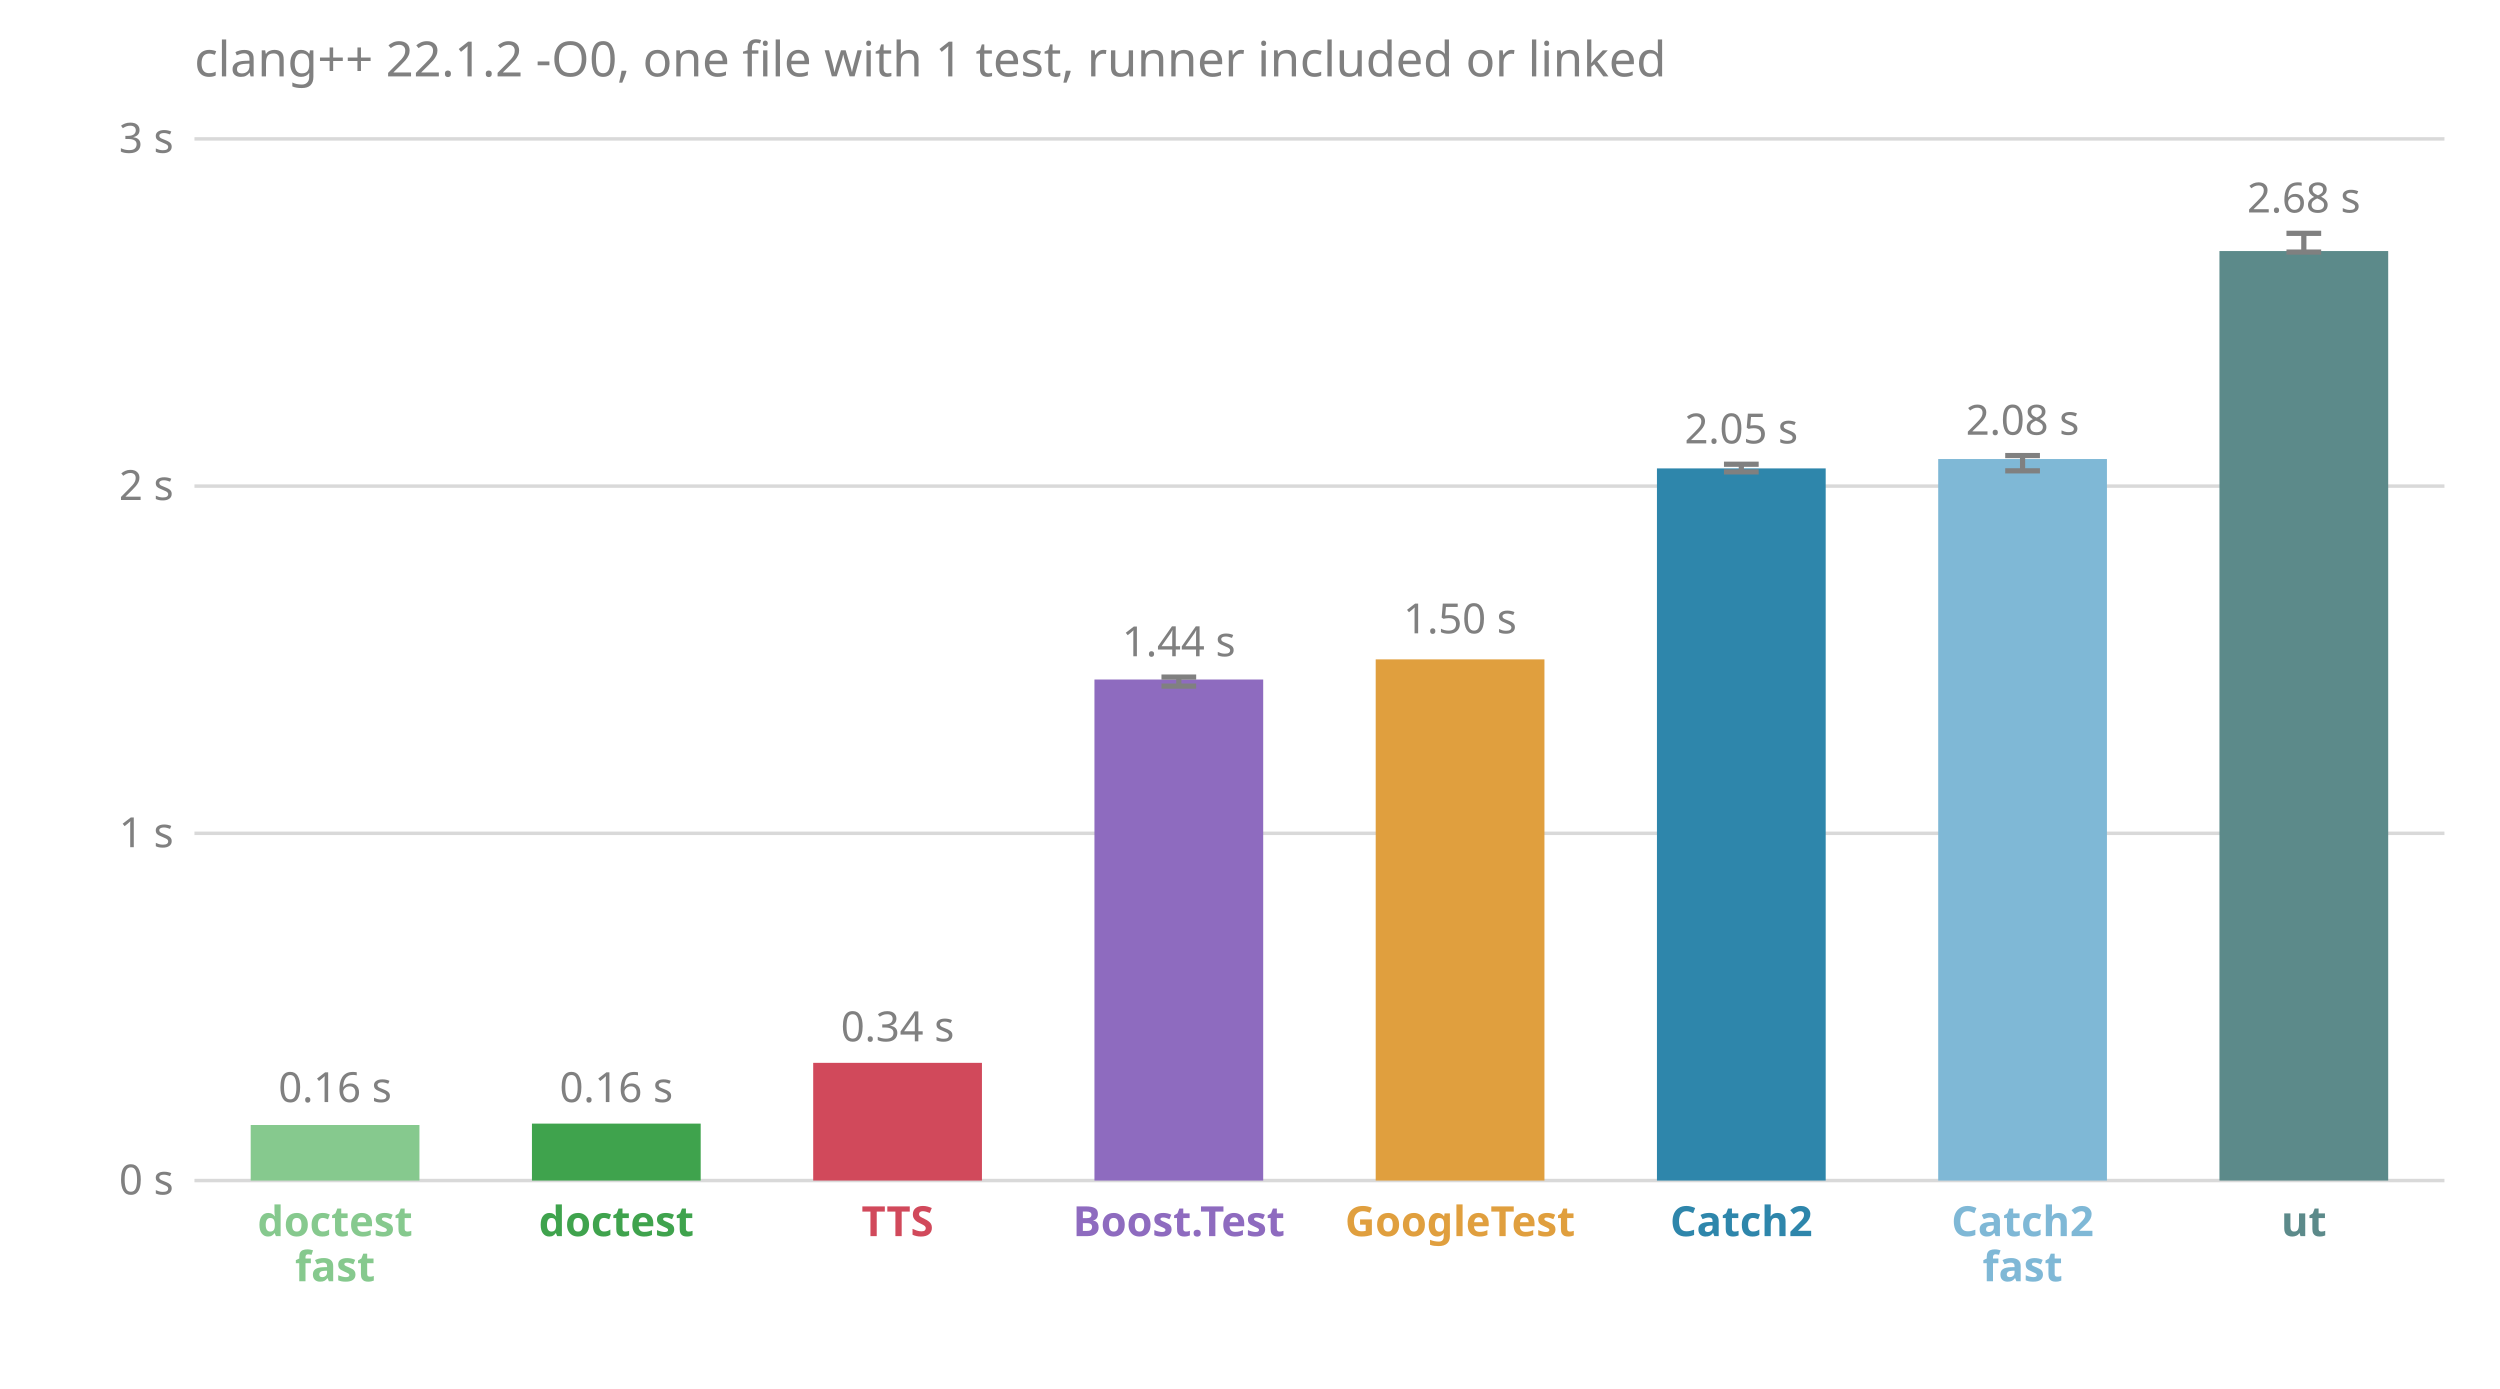
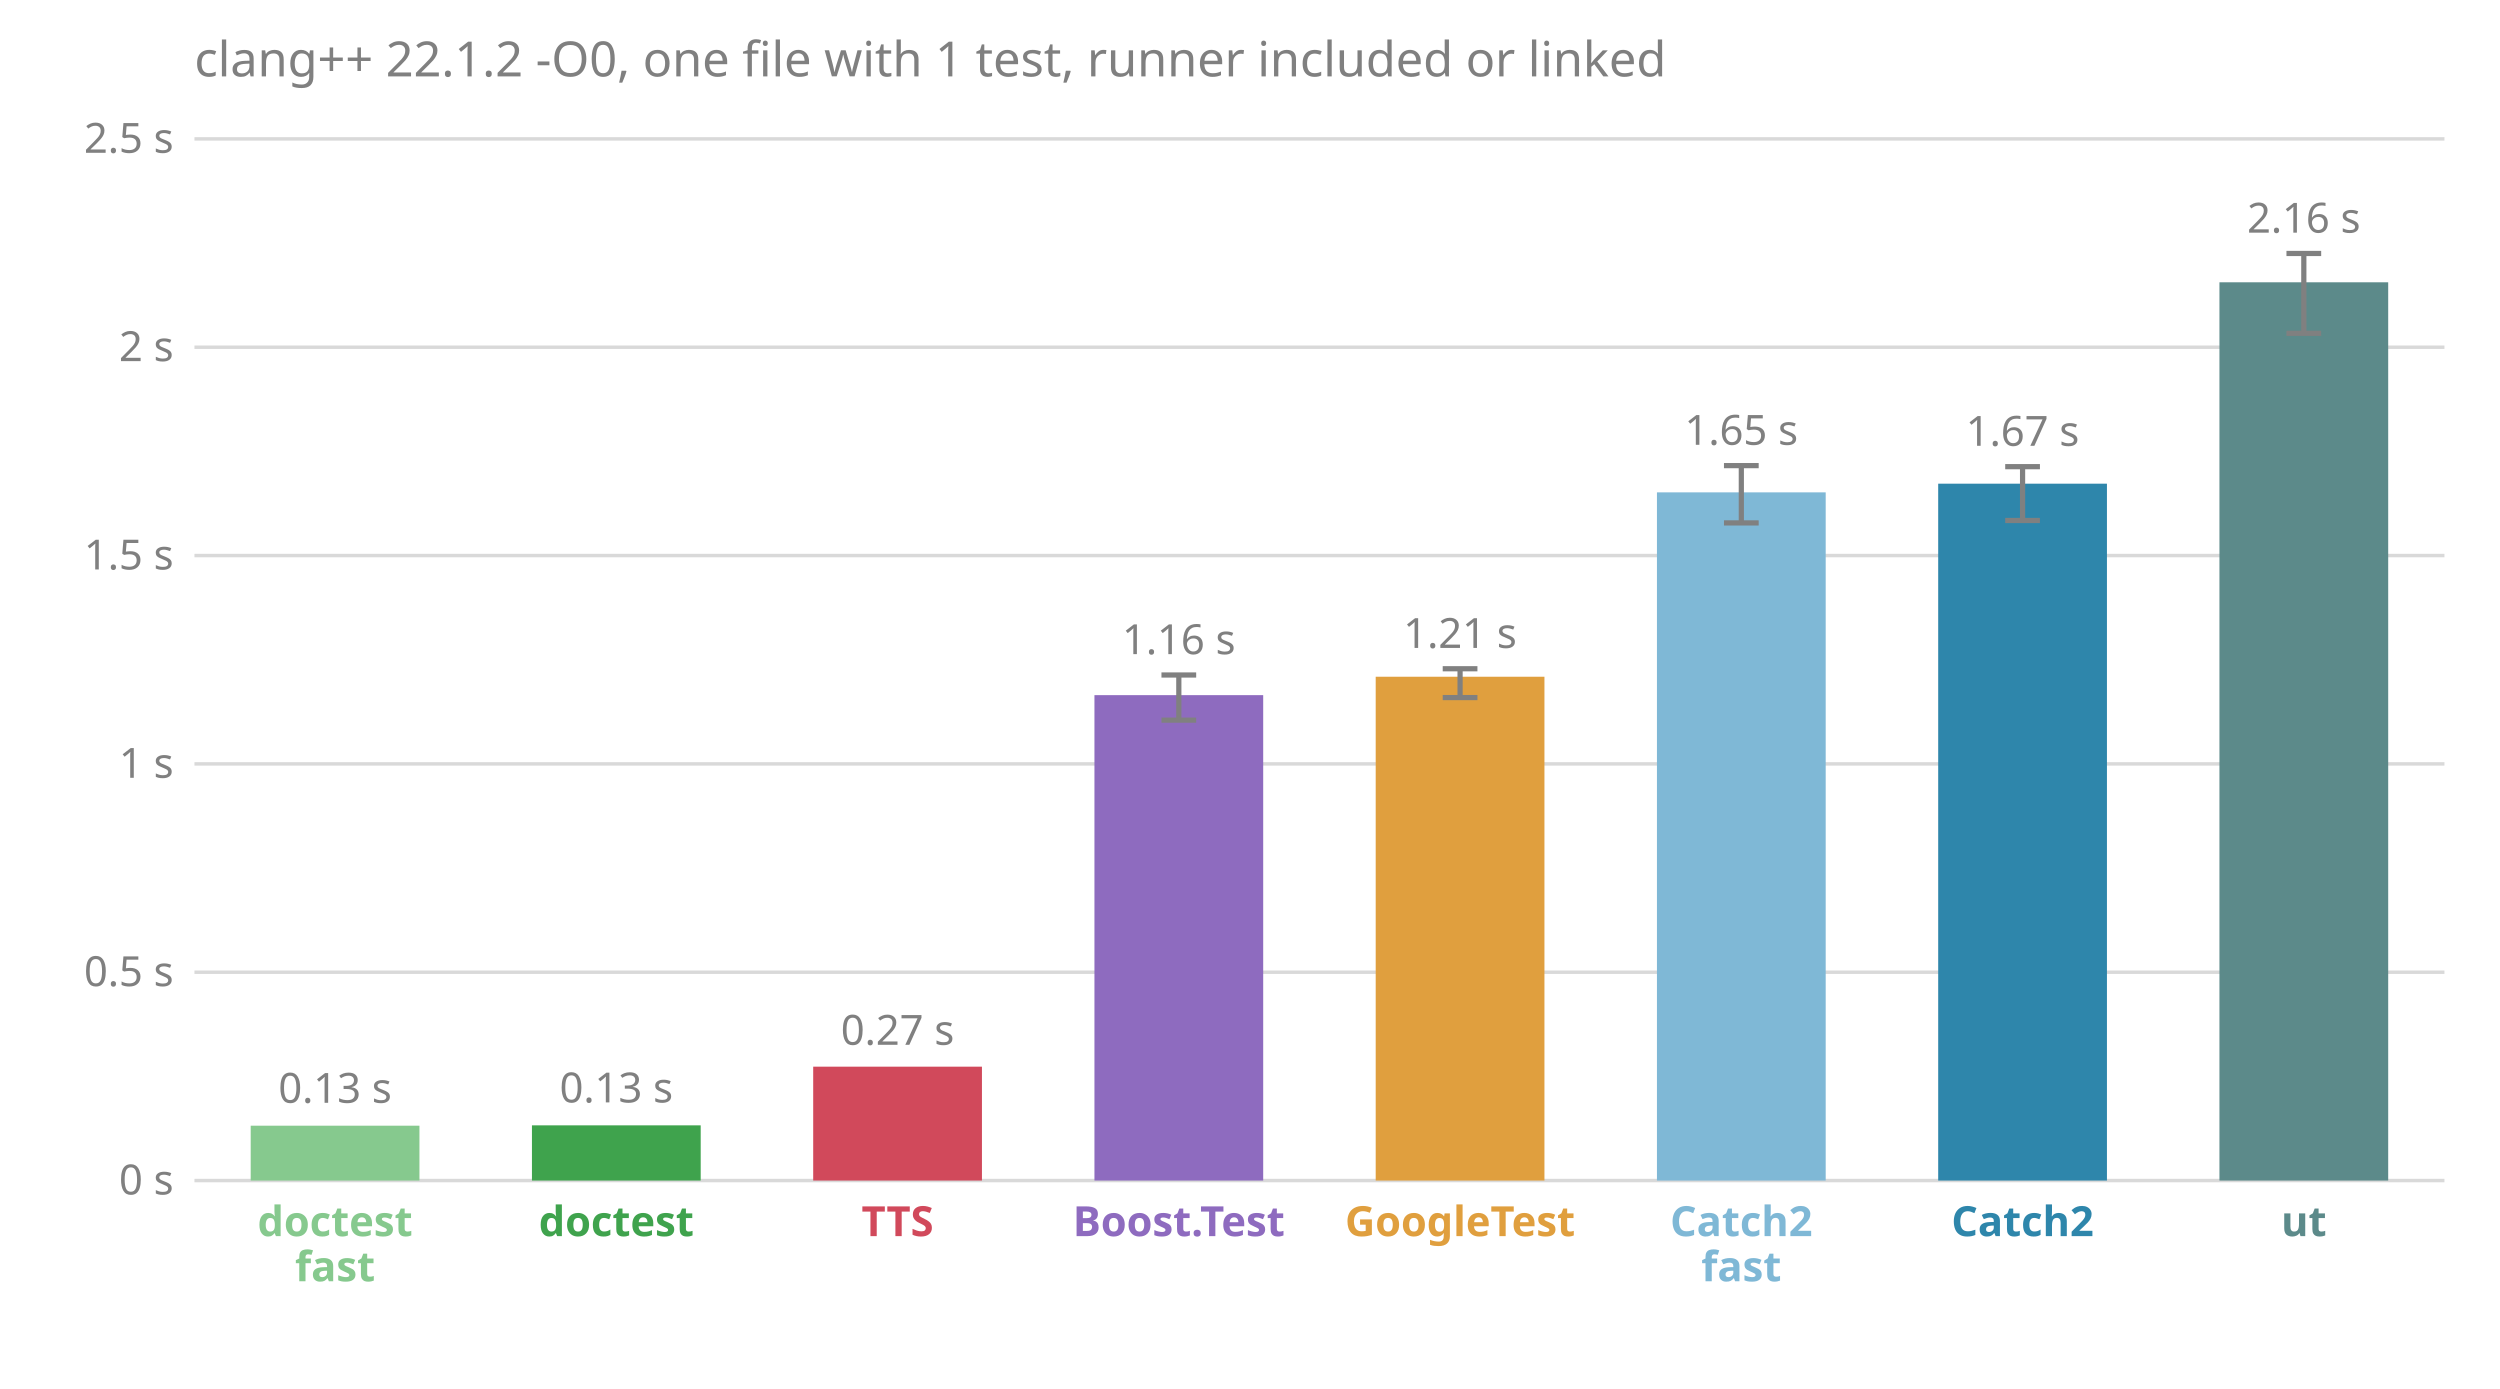
<svg xmlns="http://www.w3.org/2000/svg" viewBox="0 0 720 400" font-family="sans-serif" font-size="12">
  <text x="56.0" y="22.0" fill="#808080" font-size="14">clang++ 22.1.2 -O0, one file with 1 test, runner included or linked</text>
  <line x1="56.0" x2="704.0" y1="340.0" y2="340.0" stroke="#808080" stroke-opacity="0.3" />
  <text x="50.0" y="344.0" fill="#808080" text-anchor="end">0 s</text>
-   <line x1="56.0" x2="704.0" y1="240.0" y2="240.0" stroke="#808080" stroke-opacity="0.3" />
-   <text x="50.0" y="244.0" fill="#808080" text-anchor="end">1 s</text>
-   <line x1="56.0" x2="704.0" y1="140.0" y2="140.0" stroke="#808080" stroke-opacity="0.3" />
-   <text x="50.0" y="144.0" fill="#808080" text-anchor="end">2 s</text>
+   <line x1="56.0" x2="704.0" y1="280.0" y2="280.0" stroke="#808080" stroke-opacity="0.3" />
+   <text x="50.0" y="284.0" fill="#808080" text-anchor="end">0.5 s</text>
+   <line x1="56.0" x2="704.0" y1="220.0" y2="220.0" stroke="#808080" stroke-opacity="0.3" />
+   <text x="50.0" y="224.0" fill="#808080" text-anchor="end">1 s</text>
+   <line x1="56.0" x2="704.0" y1="160.0" y2="160.0" stroke="#808080" stroke-opacity="0.3" />
+   <text x="50.0" y="164.0" fill="#808080" text-anchor="end">1.5 s</text>
+   <line x1="56.0" x2="704.0" y1="100.0" y2="100.0" stroke="#808080" stroke-opacity="0.3" />
+   <text x="50.0" y="104.0" fill="#808080" text-anchor="end">2 s</text>
  <line x1="56.0" x2="704.0" y1="40.0" y2="40.0" stroke="#808080" stroke-opacity="0.3" />
-   <text x="50.0" y="44.0" fill="#808080" text-anchor="end">3 s</text>
-   <rect x="72.2" y="324.0" width="48.6" height="16.0" fill="#86c98e" />
-   <text x="96.5" y="317.4" fill="#808080" text-anchor="middle">0.16 s</text>
+   <text x="50.0" y="44.0" fill="#808080" text-anchor="end">2.5 s</text>
+   <rect x="72.2" y="324.2" width="48.6" height="15.8" fill="#86c98e" />
+   <text x="96.5" y="317.6" fill="#808080" text-anchor="middle">0.13 s</text>
  <text x="96.5" y="356.0" fill="#86c98e" font-weight="bold" text-anchor="middle">doctest</text>
  <text x="96.5" y="369.0" fill="#86c98e" font-weight="bold" text-anchor="middle">fast</text>
-   <rect x="153.2" y="323.6" width="48.6" height="16.4" fill="#3fa34d" />
-   <text x="177.5" y="317.4" fill="#808080" text-anchor="middle">0.16 s</text>
+   <rect x="153.2" y="324.1" width="48.6" height="15.9" fill="#3fa34d" />
+   <text x="177.5" y="317.5" fill="#808080" text-anchor="middle">0.13 s</text>
  <text x="177.5" y="356.0" fill="#3fa34d" font-weight="bold" text-anchor="middle">doctest</text>
-   <rect x="234.2" y="306.1" width="48.6" height="33.9" fill="#d1495b" />
-   <text x="258.5" y="299.9" fill="#808080" text-anchor="middle">0.34 s</text>
+   <rect x="234.2" y="307.2" width="48.6" height="32.8" fill="#d1495b" />
+   <text x="258.5" y="300.9" fill="#808080" text-anchor="middle">0.27 s</text>
  <text x="258.5" y="356.0" fill="#d1495b" font-weight="bold" text-anchor="middle">TTS</text>
-   <rect x="315.2" y="195.7" width="48.6" height="144.3" fill="#8e6bbf" />
-   <line x1="339.5" x2="339.5" y1="197.6" y2="195.0" stroke="#808080" stroke-width="1.5" />
-   <line x1="334.5" x2="344.5" y1="197.6" y2="197.6" stroke="#808080" stroke-width="1.5" />
-   <line x1="334.5" x2="344.5" y1="195.0" y2="195.0" stroke="#808080" stroke-width="1.5" />
-   <text x="339.5" y="189.0" fill="#808080" text-anchor="middle">1.44 s</text>
+   <rect x="315.2" y="200.2" width="48.6" height="139.8" fill="#8e6bbf" />
+   <line x1="339.5" x2="339.5" y1="207.4" y2="194.4" stroke="#808080" stroke-width="1.5" />
+   <line x1="334.5" x2="344.5" y1="207.4" y2="207.4" stroke="#808080" stroke-width="1.5" />
+   <line x1="334.5" x2="344.5" y1="194.4" y2="194.4" stroke="#808080" stroke-width="1.5" />
+   <text x="339.5" y="188.4" fill="#808080" text-anchor="middle">1.16 s</text>
  <text x="339.5" y="356.0" fill="#8e6bbf" font-weight="bold" text-anchor="middle">Boost.Test</text>
-   <rect x="396.2" y="189.9" width="48.6" height="150.1" fill="#e09f3e" />
-   <text x="420.5" y="182.4" fill="#808080" text-anchor="middle">1.50 s</text>
+   <rect x="396.2" y="194.9" width="48.6" height="145.1" fill="#e09f3e" />
+   <line x1="420.5" x2="420.5" y1="200.9" y2="192.6" stroke="#808080" stroke-width="1.5" />
+   <line x1="415.5" x2="425.5" y1="200.9" y2="200.9" stroke="#808080" stroke-width="1.5" />
+   <line x1="415.5" x2="425.5" y1="192.6" y2="192.6" stroke="#808080" stroke-width="1.5" />
+   <text x="420.5" y="186.6" fill="#808080" text-anchor="middle">1.21 s</text>
  <text x="420.5" y="356.0" fill="#e09f3e" font-weight="bold" text-anchor="middle">GoogleTest</text>
-   <rect x="477.2" y="134.9" width="48.6" height="205.1" fill="#2e86ab" />
-   <line x1="501.5" x2="501.5" y1="135.9" y2="133.7" stroke="#808080" stroke-width="1.5" />
-   <line x1="496.5" x2="506.5" y1="135.9" y2="135.9" stroke="#808080" stroke-width="1.5" />
-   <line x1="496.5" x2="506.5" y1="133.7" y2="133.7" stroke="#808080" stroke-width="1.5" />
-   <text x="501.5" y="127.7" fill="#808080" text-anchor="middle">2.05 s</text>
-   <text x="501.5" y="356.0" fill="#2e86ab" font-weight="bold" text-anchor="middle">Catch2</text>
-   <rect x="558.2" y="132.2" width="48.6" height="207.8" fill="#7fb8d6" />
-   <line x1="582.5" x2="582.5" y1="135.6" y2="131.2" stroke="#808080" stroke-width="1.5" />
-   <line x1="577.5" x2="587.5" y1="135.6" y2="135.6" stroke="#808080" stroke-width="1.5" />
-   <line x1="577.5" x2="587.5" y1="131.2" y2="131.2" stroke="#808080" stroke-width="1.5" />
-   <text x="582.5" y="125.2" fill="#808080" text-anchor="middle">2.08 s</text>
-   <text x="582.5" y="356.0" fill="#7fb8d6" font-weight="bold" text-anchor="middle">Catch2</text>
-   <text x="582.5" y="369.0" fill="#7fb8d6" font-weight="bold" text-anchor="middle">fast</text>
-   <rect x="639.2" y="72.3" width="48.6" height="267.7" fill="#5c8a8a" />
-   <line x1="663.5" x2="663.5" y1="72.6" y2="67.2" stroke="#808080" stroke-width="1.5" />
-   <line x1="658.5" x2="668.5" y1="72.6" y2="72.6" stroke="#808080" stroke-width="1.5" />
-   <line x1="658.5" x2="668.5" y1="67.2" y2="67.2" stroke="#808080" stroke-width="1.5" />
-   <text x="663.5" y="61.2" fill="#808080" text-anchor="middle">2.68 s</text>
+   <rect x="477.2" y="141.8" width="48.6" height="198.2" fill="#7fb8d6" />
+   <line x1="501.5" x2="501.5" y1="150.6" y2="134.1" stroke="#808080" stroke-width="1.5" />
+   <line x1="496.5" x2="506.5" y1="150.6" y2="150.6" stroke="#808080" stroke-width="1.5" />
+   <line x1="496.5" x2="506.5" y1="134.1" y2="134.1" stroke="#808080" stroke-width="1.5" />
+   <text x="501.5" y="128.1" fill="#808080" text-anchor="middle">1.65 s</text>
+   <text x="501.5" y="356.0" fill="#7fb8d6" font-weight="bold" text-anchor="middle">Catch2</text>
+   <text x="501.5" y="369.0" fill="#7fb8d6" font-weight="bold" text-anchor="middle">fast</text>
+   <rect x="558.2" y="139.3" width="48.6" height="200.7" fill="#2e86ab" />
+   <line x1="582.5" x2="582.5" y1="149.9" y2="134.4" stroke="#808080" stroke-width="1.5" />
+   <line x1="577.5" x2="587.5" y1="149.9" y2="149.9" stroke="#808080" stroke-width="1.5" />
+   <line x1="577.5" x2="587.5" y1="134.4" y2="134.4" stroke="#808080" stroke-width="1.5" />
+   <text x="582.5" y="128.4" fill="#808080" text-anchor="middle">1.67 s</text>
+   <text x="582.5" y="356.0" fill="#2e86ab" font-weight="bold" text-anchor="middle">Catch2</text>
+   <rect x="639.2" y="81.3" width="48.6" height="258.7" fill="#5c8a8a" />
+   <line x1="663.5" x2="663.5" y1="96.0" y2="73.0" stroke="#808080" stroke-width="1.5" />
+   <line x1="658.5" x2="668.5" y1="96.0" y2="96.0" stroke="#808080" stroke-width="1.5" />
+   <line x1="658.5" x2="668.5" y1="73.0" y2="73.0" stroke="#808080" stroke-width="1.5" />
+   <text x="663.5" y="67.0" fill="#808080" text-anchor="middle">2.16 s</text>
  <text x="663.5" y="356.0" fill="#5c8a8a" font-weight="bold" text-anchor="middle">ut</text>
</svg>
